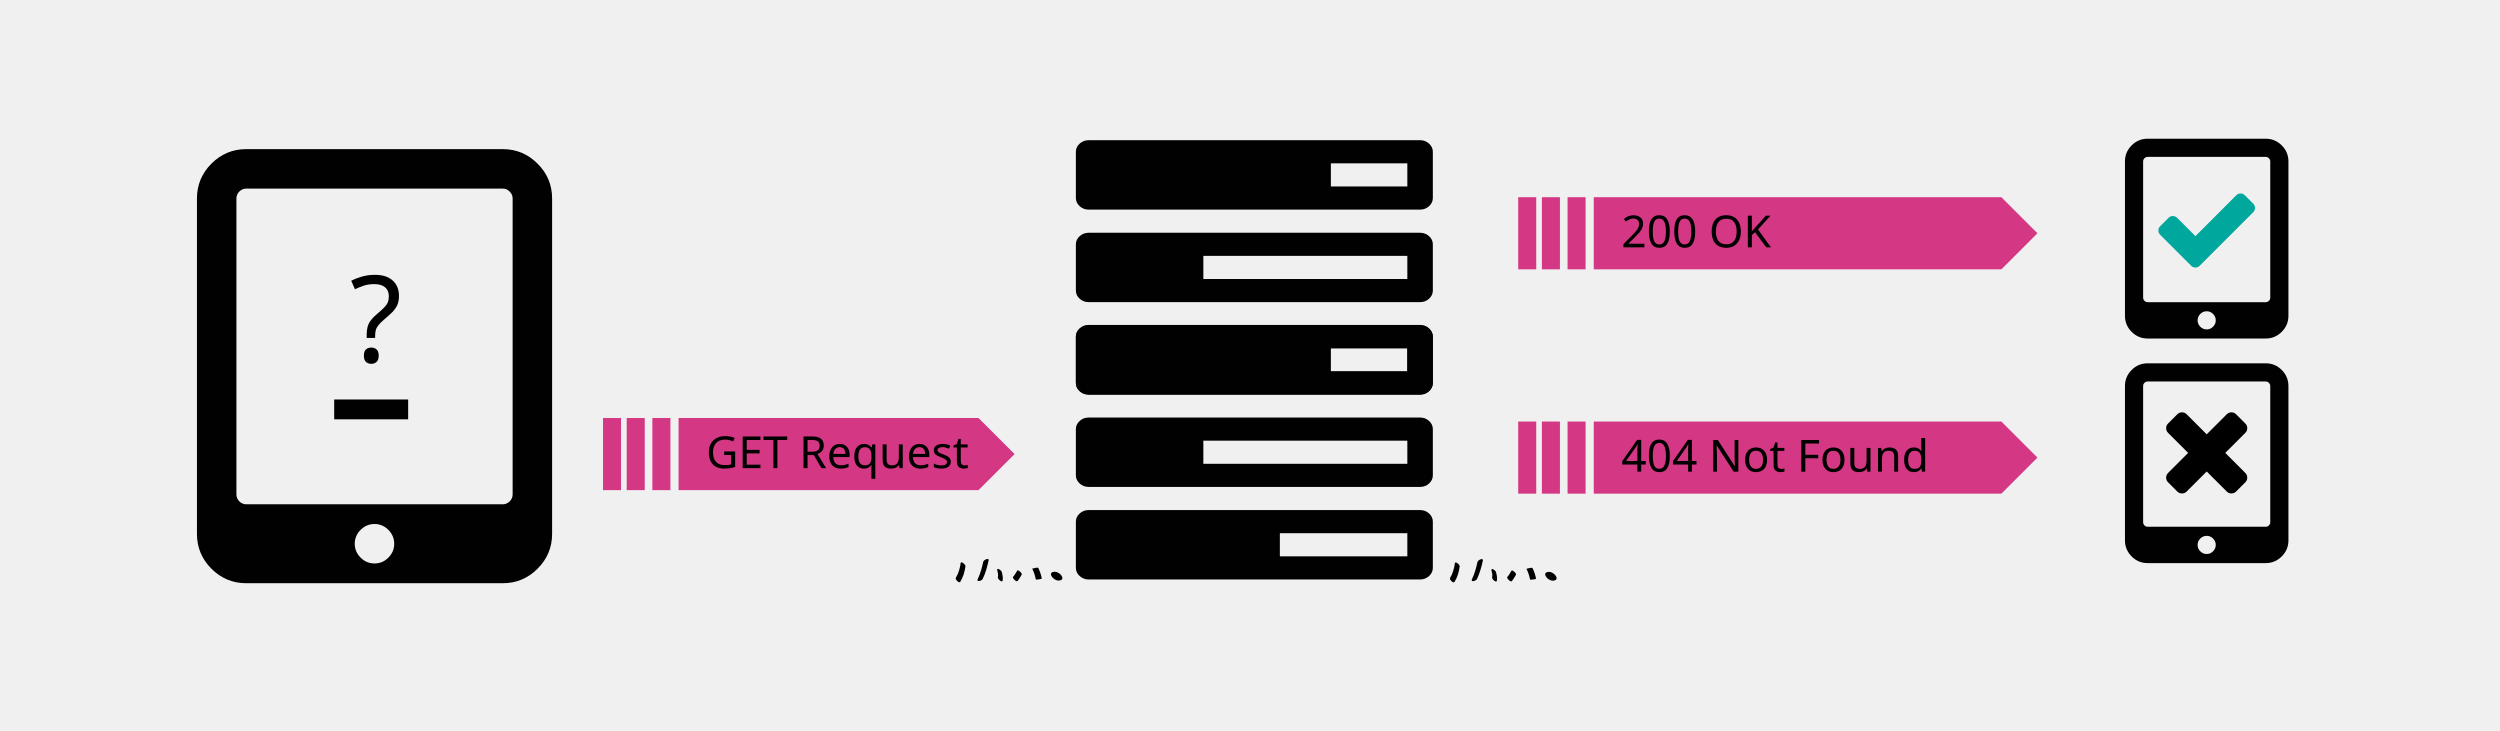
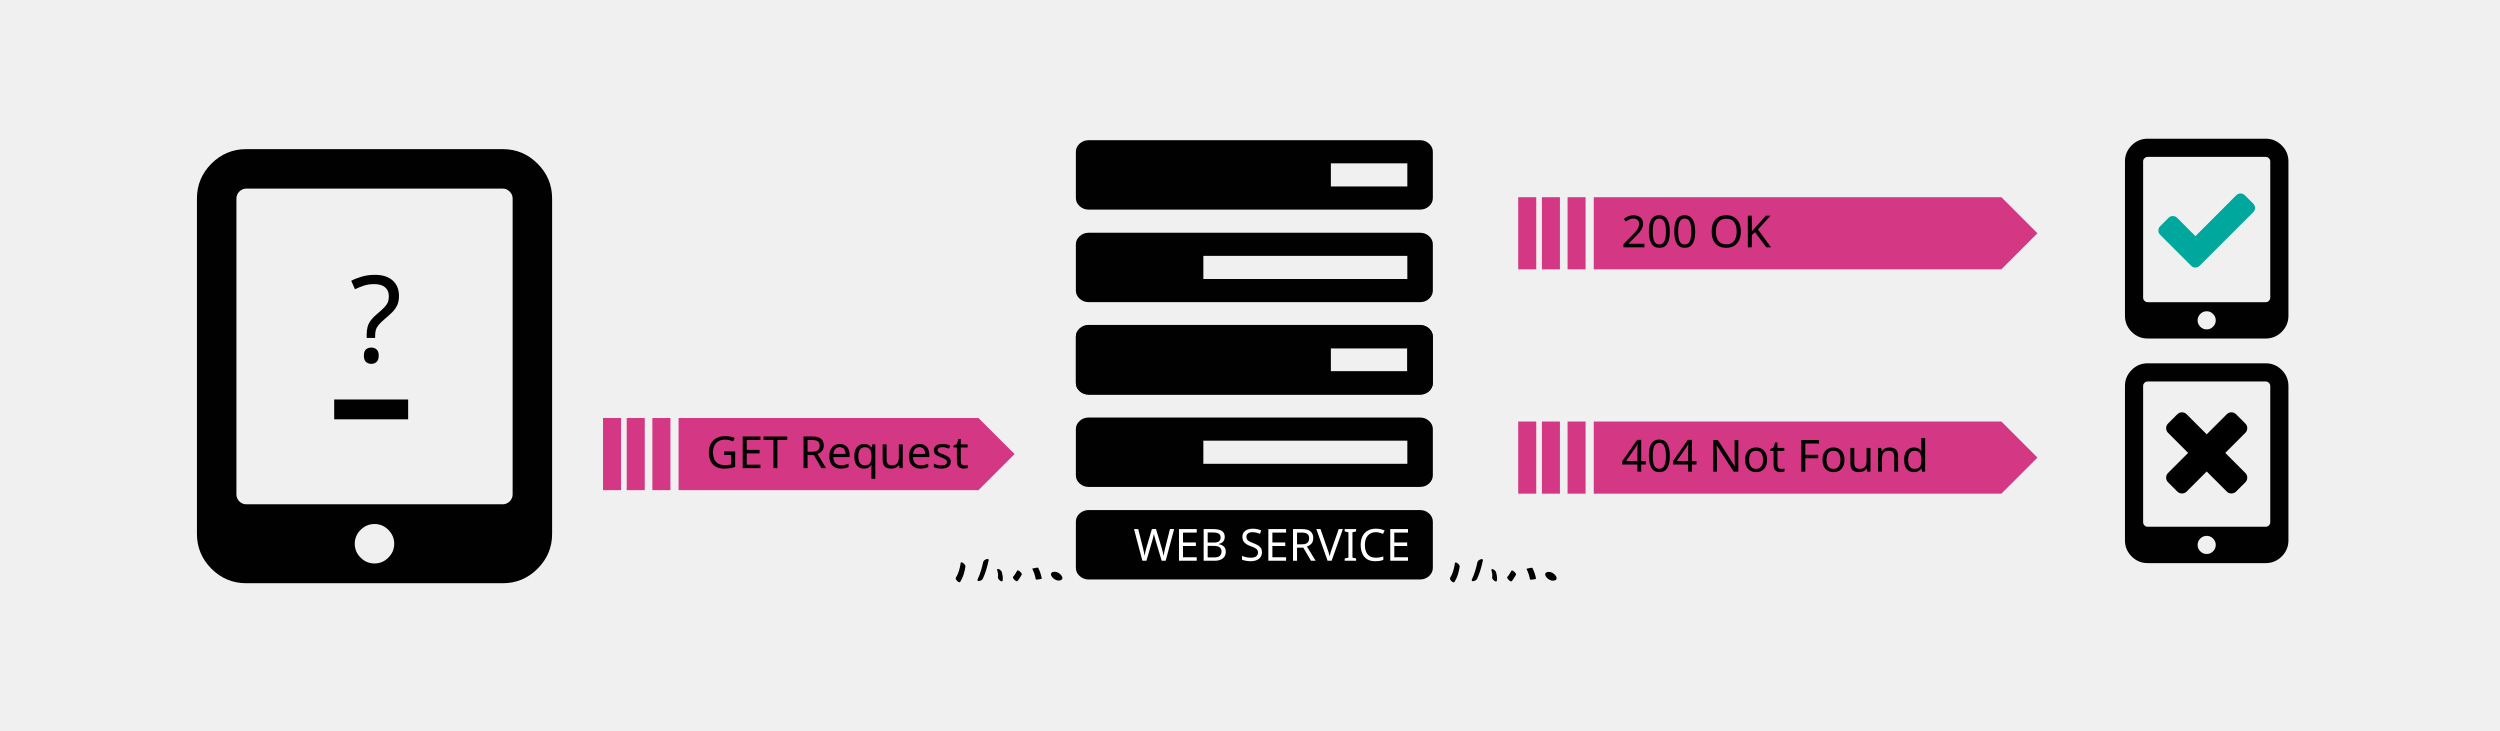
<svg xmlns="http://www.w3.org/2000/svg" version="1.1" id="Layer_2" x="0px" y="0px" width="513px" height="150px" viewBox="0 0 513 150" enable-background="new 0 0 513 150" xml:space="preserve">
  <g>
    <g>
      <path d="M197.038,119.399c0.608-0.961,0.901-2.037,1.07-3.153c0.064-0.425-0.907-1.154-0.971-0.734    c-0.158,1.047-0.412,2.102-0.984,3.005C195.903,118.911,196.83,119.728,197.038,119.399L197.038,119.399z" />
    </g>
  </g>
  <g>
    <g>
      <path d="M201.66,118.78c0.581-1.205,0.915-2.483,1.207-3.784c0.138-0.617-1.004-0.16-1.107,0.301    c-0.273,1.221-0.588,2.413-1.135,3.544C200.304,119.508,201.451,119.212,201.66,118.78L201.66,118.78z" />
    </g>
  </g>
  <g>
    <g>
      <path d="M205.726,119.184c0.131-0.634-0.009-1.203-0.165-1.818c-0.093-0.368-1.092-1.012-0.92-0.334    c0.121,0.479,0.228,0.913,0.126,1.406C204.683,118.842,205.642,119.592,205.726,119.184L205.726,119.184z" />
    </g>
  </g>
  <g>
    <g>
      <path d="M208.772,119.247c0.37-0.396,0.593-0.867,0.88-1.319c0.189-0.297-0.767-1.075-0.895-0.873    c-0.288,0.453-0.51,0.924-0.88,1.319C207.668,118.599,208.57,119.463,208.772,119.247L208.772,119.247z" />
    </g>
  </g>
  <g>
    <g>
      <path d="M213.783,118.736c-0.14-0.771-0.389-1.497-0.732-2.199c-0.098-0.201-1.226,0.18-1.24,0.148    c0.343,0.703,0.592,1.429,0.732,2.199C212.564,119.007,213.797,118.812,213.783,118.736L213.783,118.736z" />
    </g>
  </g>
  <g>
    <g>
      <path d="M217.206,119.124c1.636,0,0.419-1.797-0.756-1.797C214.814,117.327,216.031,119.124,217.206,119.124L217.206,119.124z" />
    </g>
  </g>
  <g>
    <g>
      <path d="M298.456,119.427c0.608-0.96,0.901-2.036,1.07-3.152c0.064-0.425-0.907-1.154-0.971-0.734    c-0.158,1.046-0.412,2.101-0.984,3.004C297.321,118.938,298.248,119.755,298.456,119.427L298.456,119.427z" />
    </g>
  </g>
  <g>
    <g>
      <path d="M303.077,118.808c0.582-1.204,0.916-2.483,1.208-3.783c0.138-0.617-1.004-0.16-1.107,0.301    c-0.273,1.221-0.588,2.412-1.136,3.543C301.72,119.535,302.868,119.239,303.077,118.808L303.077,118.808z" />
    </g>
  </g>
  <g>
    <g>
      <path d="M307.144,119.211c0.131-0.634-0.01-1.203-0.165-1.818c-0.093-0.368-1.092-1.012-0.92-0.334    c0.12,0.479,0.228,0.913,0.126,1.406C306.101,118.869,307.06,119.619,307.144,119.211L307.144,119.211z" />
    </g>
  </g>
  <g>
    <g>
      <path d="M310.19,119.274c0.371-0.395,0.592-0.866,0.88-1.318c0.189-0.297-0.766-1.075-0.895-0.873    c-0.288,0.452-0.51,0.924-0.88,1.318C309.086,118.626,309.987,119.49,310.19,119.274L310.19,119.274z" />
    </g>
  </g>
  <g>
    <g>
      <path d="M315.201,118.764c-0.14-0.77-0.389-1.496-0.732-2.198c-0.099-0.202-1.226,0.18-1.24,0.148    c0.343,0.702,0.592,1.429,0.732,2.198C313.982,119.034,315.215,118.839,315.201,118.764L315.201,118.764z" />
    </g>
  </g>
  <g>
    <g>
      <path d="M318.624,119.151c1.636,0,0.419-1.797-0.756-1.797C316.232,117.354,317.449,119.151,318.624,119.151L318.624,119.151z" />
    </g>
  </g>
  <g>
    <polygon fill="#D43783" points="139.242,85.776 139.242,100.576 200.788,100.576 208.188,93.178 200.788,85.776  " />
    <rect x="123.741" y="85.777" fill="#D43783" width="3.699" height="14.8" />
    <rect x="128.602" y="85.777" fill="#D43783" width="3.699" height="14.8" />
    <rect x="133.868" y="85.777" fill="#D43783" width="3.701" height="14.8" />
  </g>
  <path fill="#010101" d="M113.293,40.729v68.821c0,2.786-0.997,5.165-2.989,7.149c-1.975,1.983-4.354,2.979-7.14,2.979h-52.64  c-2.768,0-5.166-0.996-7.141-2.979c-1.974-1.984-2.971-4.363-2.971-7.149V40.729c0-2.785,0.997-5.165,2.971-7.148  c1.975-1.983,4.373-2.98,7.141-2.98h52.64c2.785,0,5.165,0.997,7.14,2.98C112.296,35.564,113.293,37.944,113.293,40.729z   M105.193,101.449v-60.72c0-0.553-0.203-1.022-0.609-1.419c-0.406-0.407-0.867-0.608-1.42-0.608h-52.64  c-0.534,0-1.015,0.201-1.421,0.608c-0.387,0.396-0.591,0.866-0.591,1.419v60.72c0,0.555,0.204,1.035,0.591,1.431  c0.406,0.397,0.887,0.601,1.421,0.601h52.64c0.553,0,1.014-0.203,1.42-0.601C104.99,102.484,105.193,102.004,105.193,101.449z   M79.694,114.42c0.794-0.792,1.199-1.752,1.199-2.84c0-1.098-0.405-2.048-1.199-2.851c-0.793-0.803-1.753-1.2-2.841-1.2  c-1.107,0-2.048,0.397-2.86,1.2c-0.793,0.803-1.199,1.753-1.199,2.851c0,1.088,0.406,2.048,1.199,2.84  c0.812,0.812,1.753,1.201,2.86,1.201C77.941,115.621,78.901,115.232,79.694,114.42z" />
  <g>
-     <path fill="#010101" d="M294.019,69.061v9.493c0,0.643-0.262,1.196-0.774,1.671c-0.513,0.465-1.133,0.703-1.836,0.703h-68.023   c-0.71,0-1.323-0.238-1.843-0.703c-0.512-0.475-0.774-1.028-0.774-1.671v-9.493c0-0.65,0.263-1.201,0.774-1.674   c0.52-0.47,1.133-0.708,1.843-0.708h68.023c0.703,0,1.323,0.238,1.836,0.708C293.757,67.859,294.019,68.41,294.019,69.061z    M294.019,88.045v9.498c0,0.638-0.262,1.201-0.774,1.666c-0.513,0.478-1.133,0.703-1.836,0.703h-68.023   c-0.71,0-1.323-0.226-1.843-0.703c-0.512-0.465-0.774-1.028-0.774-1.666v-9.498c0-0.638,0.263-1.201,0.774-1.666   c0.52-0.47,1.133-0.703,1.843-0.703h68.023c0.703,0,1.323,0.233,1.836,0.703C293.757,86.844,294.019,87.407,294.019,88.045z    M294.019,107.037v9.493c0,0.647-0.262,1.201-0.774,1.671c-0.513,0.472-1.133,0.708-1.836,0.708h-68.023   c-0.71,0-1.323-0.236-1.843-0.708c-0.512-0.47-0.774-1.023-0.774-1.671v-9.493c0-0.643,0.263-1.196,0.774-1.671   c0.52-0.465,1.133-0.703,1.843-0.703h68.023c0.703,0,1.323,0.238,1.836,0.703C293.757,105.841,294.019,106.395,294.019,107.037z    M246.925,95.169h41.86v-4.75h-41.86V95.169z M262.628,114.161h26.157v-4.75h-26.157V114.161z M273.094,76.177h15.691v-4.748   h-15.691V76.177z" />
+     <path fill="#010101" d="M294.019,69.061v9.493c0,0.643-0.262,1.196-0.774,1.671c-0.513,0.465-1.133,0.703-1.836,0.703h-68.023   c-0.71,0-1.323-0.238-1.843-0.703c-0.512-0.475-0.774-1.028-0.774-1.671v-9.493c0-0.65,0.263-1.201,0.774-1.674   c0.52-0.47,1.133-0.708,1.843-0.708h68.023c0.703,0,1.323,0.238,1.836,0.708C293.757,67.859,294.019,68.41,294.019,69.061z    M294.019,88.045v9.498c0,0.638-0.262,1.201-0.774,1.666c-0.513,0.478-1.133,0.703-1.836,0.703h-68.023   c-0.71,0-1.323-0.226-1.843-0.703c-0.512-0.465-0.774-1.028-0.774-1.666v-9.498c0-0.638,0.263-1.201,0.774-1.666   c0.52-0.47,1.133-0.703,1.843-0.703h68.023c0.703,0,1.323,0.233,1.836,0.703C293.757,86.844,294.019,87.407,294.019,88.045z    M294.019,107.037v9.493c0,0.647-0.262,1.201-0.774,1.671c-0.513,0.472-1.133,0.708-1.836,0.708h-68.023   c-0.71,0-1.323-0.236-1.843-0.708c-0.512-0.47-0.774-1.023-0.774-1.671v-9.493c0-0.643,0.263-1.196,0.774-1.671   c0.52-0.465,1.133-0.703,1.843-0.703h68.023c0.703,0,1.323,0.238,1.836,0.703C293.757,105.841,294.019,106.395,294.019,107.037z    M246.925,95.169h41.86v-4.75h-41.86V95.169z M273.094,76.177h15.691v-4.748h-15.691V76.177z" />
    <path fill="#010101" d="M294.019,31.145v9.493c0,0.643-0.262,1.196-0.774,1.671c-0.513,0.467-1.133,0.703-1.836,0.703h-68.023   c-0.71,0-1.323-0.236-1.843-0.703c-0.512-0.475-0.774-1.028-0.774-1.671v-9.493c0-0.647,0.263-1.201,0.774-1.671   c0.52-0.47,1.133-0.708,1.843-0.708h68.023c0.703,0,1.323,0.238,1.836,0.708S294.019,30.497,294.019,31.145z M294.019,50.132v9.496   c0,0.64-0.262,1.203-0.774,1.668c-0.513,0.475-1.133,0.703-1.836,0.703h-68.023c-0.71,0-1.323-0.229-1.843-0.703   c-0.512-0.465-0.774-1.028-0.774-1.668v-9.496c0-0.638,0.263-1.201,0.774-1.666c0.52-0.473,1.133-0.703,1.843-0.703h68.023   c0.703,0,1.323,0.23,1.836,0.703C293.757,48.931,294.019,49.494,294.019,50.132z M294.019,69.124v9.49   c0,0.65-0.262,1.201-0.774,1.674c-0.513,0.47-1.133,0.708-1.836,0.708h-68.023c-0.71,0-1.323-0.238-1.843-0.708   c-0.512-0.473-0.774-1.023-0.774-1.674v-9.49c0-0.646,0.263-1.196,0.774-1.674c0.52-0.465,1.133-0.703,1.843-0.703h68.023   c0.703,0,1.323,0.238,1.836,0.703C293.757,67.928,294.019,68.479,294.019,69.124z M246.925,57.254h41.86v-4.748h-41.86V57.254z    M262.628,76.246h26.157v-4.748h-26.157V76.246z M273.094,38.264h15.691v-4.75h-15.691V38.264z" />
  </g>
  <rect x="68.577" y="81.975" fill="#010101" width="15.177" height="4.069" />
  <g>
    <path fill="#00A79D" d="M462.73,42.667c0,0.341-0.122,0.632-0.358,0.869l-9.265,9.265l-1.739,1.738   c-0.236,0.24-0.528,0.36-0.868,0.36c-0.343,0-0.633-0.12-0.871-0.36l-1.739-1.738l-4.634-4.631c-0.239-0.24-0.358-0.53-0.358-0.872   c0-0.339,0.119-0.63,0.358-0.868l1.741-1.739c0.239-0.24,0.528-0.359,0.869-0.359c0.34,0,0.632,0.119,0.87,0.359l3.764,3.771   l8.392-8.405c0.238-0.237,0.527-0.357,0.87-0.357c0.341,0,0.633,0.12,0.869,0.357l1.741,1.741   C462.608,42.037,462.73,42.327,462.73,42.667z" />
  </g>
  <g>
    <path d="M461.139,98.005c0,0.376-0.13,0.693-0.394,0.955l-1.904,1.907c-0.262,0.261-0.579,0.391-0.952,0.391   c-0.374,0-0.693-0.13-0.952-0.391l-4.121-4.121l-4.118,4.121c-0.265,0.261-0.579,0.391-0.955,0.391   c-0.373,0-0.693-0.13-0.952-0.391l-1.907-1.907c-0.261-0.262-0.391-0.579-0.391-0.955c0-0.37,0.13-0.688,0.391-0.952l4.121-4.118   l-4.121-4.121c-0.261-0.261-0.391-0.578-0.391-0.952c0-0.373,0.13-0.692,0.391-0.952l1.907-1.905   c0.259-0.264,0.579-0.395,0.952-0.395c0.376,0,0.69,0.131,0.955,0.395l4.118,4.12l4.121-4.12c0.259-0.264,0.578-0.395,0.952-0.395   c0.373,0,0.69,0.131,0.952,0.395l1.904,1.905c0.264,0.26,0.394,0.579,0.394,0.952c0,0.374-0.13,0.691-0.394,0.952l-4.119,4.121   l4.119,4.118C461.009,97.317,461.139,97.635,461.139,98.005z" />
  </g>
  <rect x="144.899" y="88.549" fill="none" width="58.34" height="15.296" />
  <text transform="matrix(1 0 0 1 144.8994 96.0654)" font-family="'MarkerFelt-Wide'" font-size="9.1">GET Request</text>
  <g>
    <polygon fill="#D43783" points="327.038,40.465 327.038,55.265 410.684,55.265 418.083,47.865 410.684,40.465  " />
    <rect x="311.537" y="40.466" fill="#D43783" width="3.699" height="14.8" />
    <rect x="316.396" y="40.466" fill="#D43783" width="3.699" height="14.8" />
    <rect x="321.664" y="40.466" fill="#D43783" width="3.7" height="14.8" />
  </g>
  <rect x="332.694" y="43.238" fill="none" width="58.341" height="15.296" />
  <text transform="matrix(1 0 0 1 332.6953 50.7549)" font-family="'MarkerFelt-Wide'" font-size="9.1">200 OK</text>
  <g>
    <polygon fill="#D43783" points="327.038,86.498 327.038,101.297 410.684,101.297 418.083,93.898 410.684,86.498  " />
    <rect x="311.537" y="86.5" fill="#D43783" width="3.699" height="14.8" />
    <rect x="316.396" y="86.5" fill="#D43783" width="3.699" height="14.8" />
    <rect x="321.664" y="86.5" fill="#D43783" width="3.7" height="14.8" />
  </g>
  <rect x="332.694" y="89.271" fill="none" width="77.19" height="15.297" />
  <text transform="matrix(1 0 0 1 332.6953 96.7881)" font-family="'MarkerFelt-Wide'" font-size="9.1">404 Not Found</text>
  <rect x="71.775" y="53.871" fill="none" width="25.224" height="27.125" />
  <text transform="matrix(1 0 0 1 71.7754 74.3184)" font-family="'MarkerFelt-Wide'" font-size="24.754">?</text>
  <path fill="#010101" d="M469.586,33.125v31.676c0,1.282-0.457,2.377-1.376,3.291c-0.909,0.912-2.004,1.371-3.286,1.371h-24.228  c-1.274,0-2.377-0.459-3.285-1.371c-0.909-0.914-1.369-2.009-1.369-3.291V33.125c0-1.282,0.46-2.377,1.369-3.291  c0.908-0.913,2.011-1.371,3.285-1.371h24.228c1.282,0,2.377,0.458,3.286,1.371C469.129,30.748,469.586,31.843,469.586,33.125z   M465.858,61.072V33.125c0-0.254-0.094-0.472-0.282-0.652c-0.185-0.188-0.398-0.281-0.652-0.281h-24.228  c-0.246,0-0.467,0.093-0.652,0.281c-0.181,0.181-0.274,0.398-0.274,0.652v27.947c0,0.255,0.094,0.476,0.274,0.657  c0.186,0.184,0.406,0.277,0.652,0.277h24.228c0.254,0,0.468-0.094,0.652-0.277C465.765,61.548,465.858,61.327,465.858,61.072z   M454.123,67.042c0.365-0.365,0.551-0.807,0.551-1.308c0-0.506-0.186-0.942-0.551-1.312c-0.366-0.37-0.808-0.553-1.308-0.553  c-0.511,0-0.944,0.183-1.318,0.553c-0.362,0.369-0.551,0.806-0.551,1.312c0,0.501,0.188,0.942,0.551,1.308  c0.374,0.374,0.808,0.553,1.318,0.553C453.315,67.595,453.757,67.416,454.123,67.042z" />
  <path fill="#010101" d="M469.586,79.211v31.677c0,1.282-0.457,2.376-1.376,3.29c-0.909,0.913-2.004,1.371-3.286,1.371h-24.228  c-1.274,0-2.377-0.458-3.285-1.371c-0.909-0.914-1.369-2.008-1.369-3.29V79.211c0-1.282,0.46-2.376,1.369-3.29  c0.908-0.913,2.011-1.371,3.285-1.371h24.228c1.282,0,2.377,0.458,3.286,1.371C469.129,76.835,469.586,77.929,469.586,79.211z   M465.858,107.158V79.211c0-0.254-0.094-0.471-0.282-0.652c-0.185-0.188-0.398-0.28-0.652-0.28h-24.228  c-0.246,0-0.467,0.093-0.652,0.28c-0.181,0.182-0.274,0.398-0.274,0.652v27.947c0,0.256,0.094,0.477,0.274,0.658  c0.186,0.183,0.406,0.276,0.652,0.276h24.228c0.254,0,0.468-0.094,0.652-0.276C465.765,107.635,465.858,107.414,465.858,107.158z   M454.123,113.128c0.365-0.364,0.551-0.806,0.551-1.308c0-0.505-0.186-0.942-0.551-1.312c-0.366-0.369-0.808-0.552-1.308-0.552  c-0.511,0-0.944,0.183-1.318,0.552c-0.362,0.369-0.551,0.807-0.551,1.312c0,0.502,0.188,0.943,0.551,1.308  c0.374,0.375,0.808,0.554,1.318,0.554C453.315,113.682,453.757,113.503,454.123,113.128z" />
+   <rect x="228.899" y="107.549" fill="none" width="58.34" height="15.296" />
+   <text transform="matrix(1 0 0 1 232.5898 115.0654)" fill="#FFFFFF" font-family="'MarkerFelt-Wide'" font-size="9.1">WEB SERVICE</text>
</svg>
